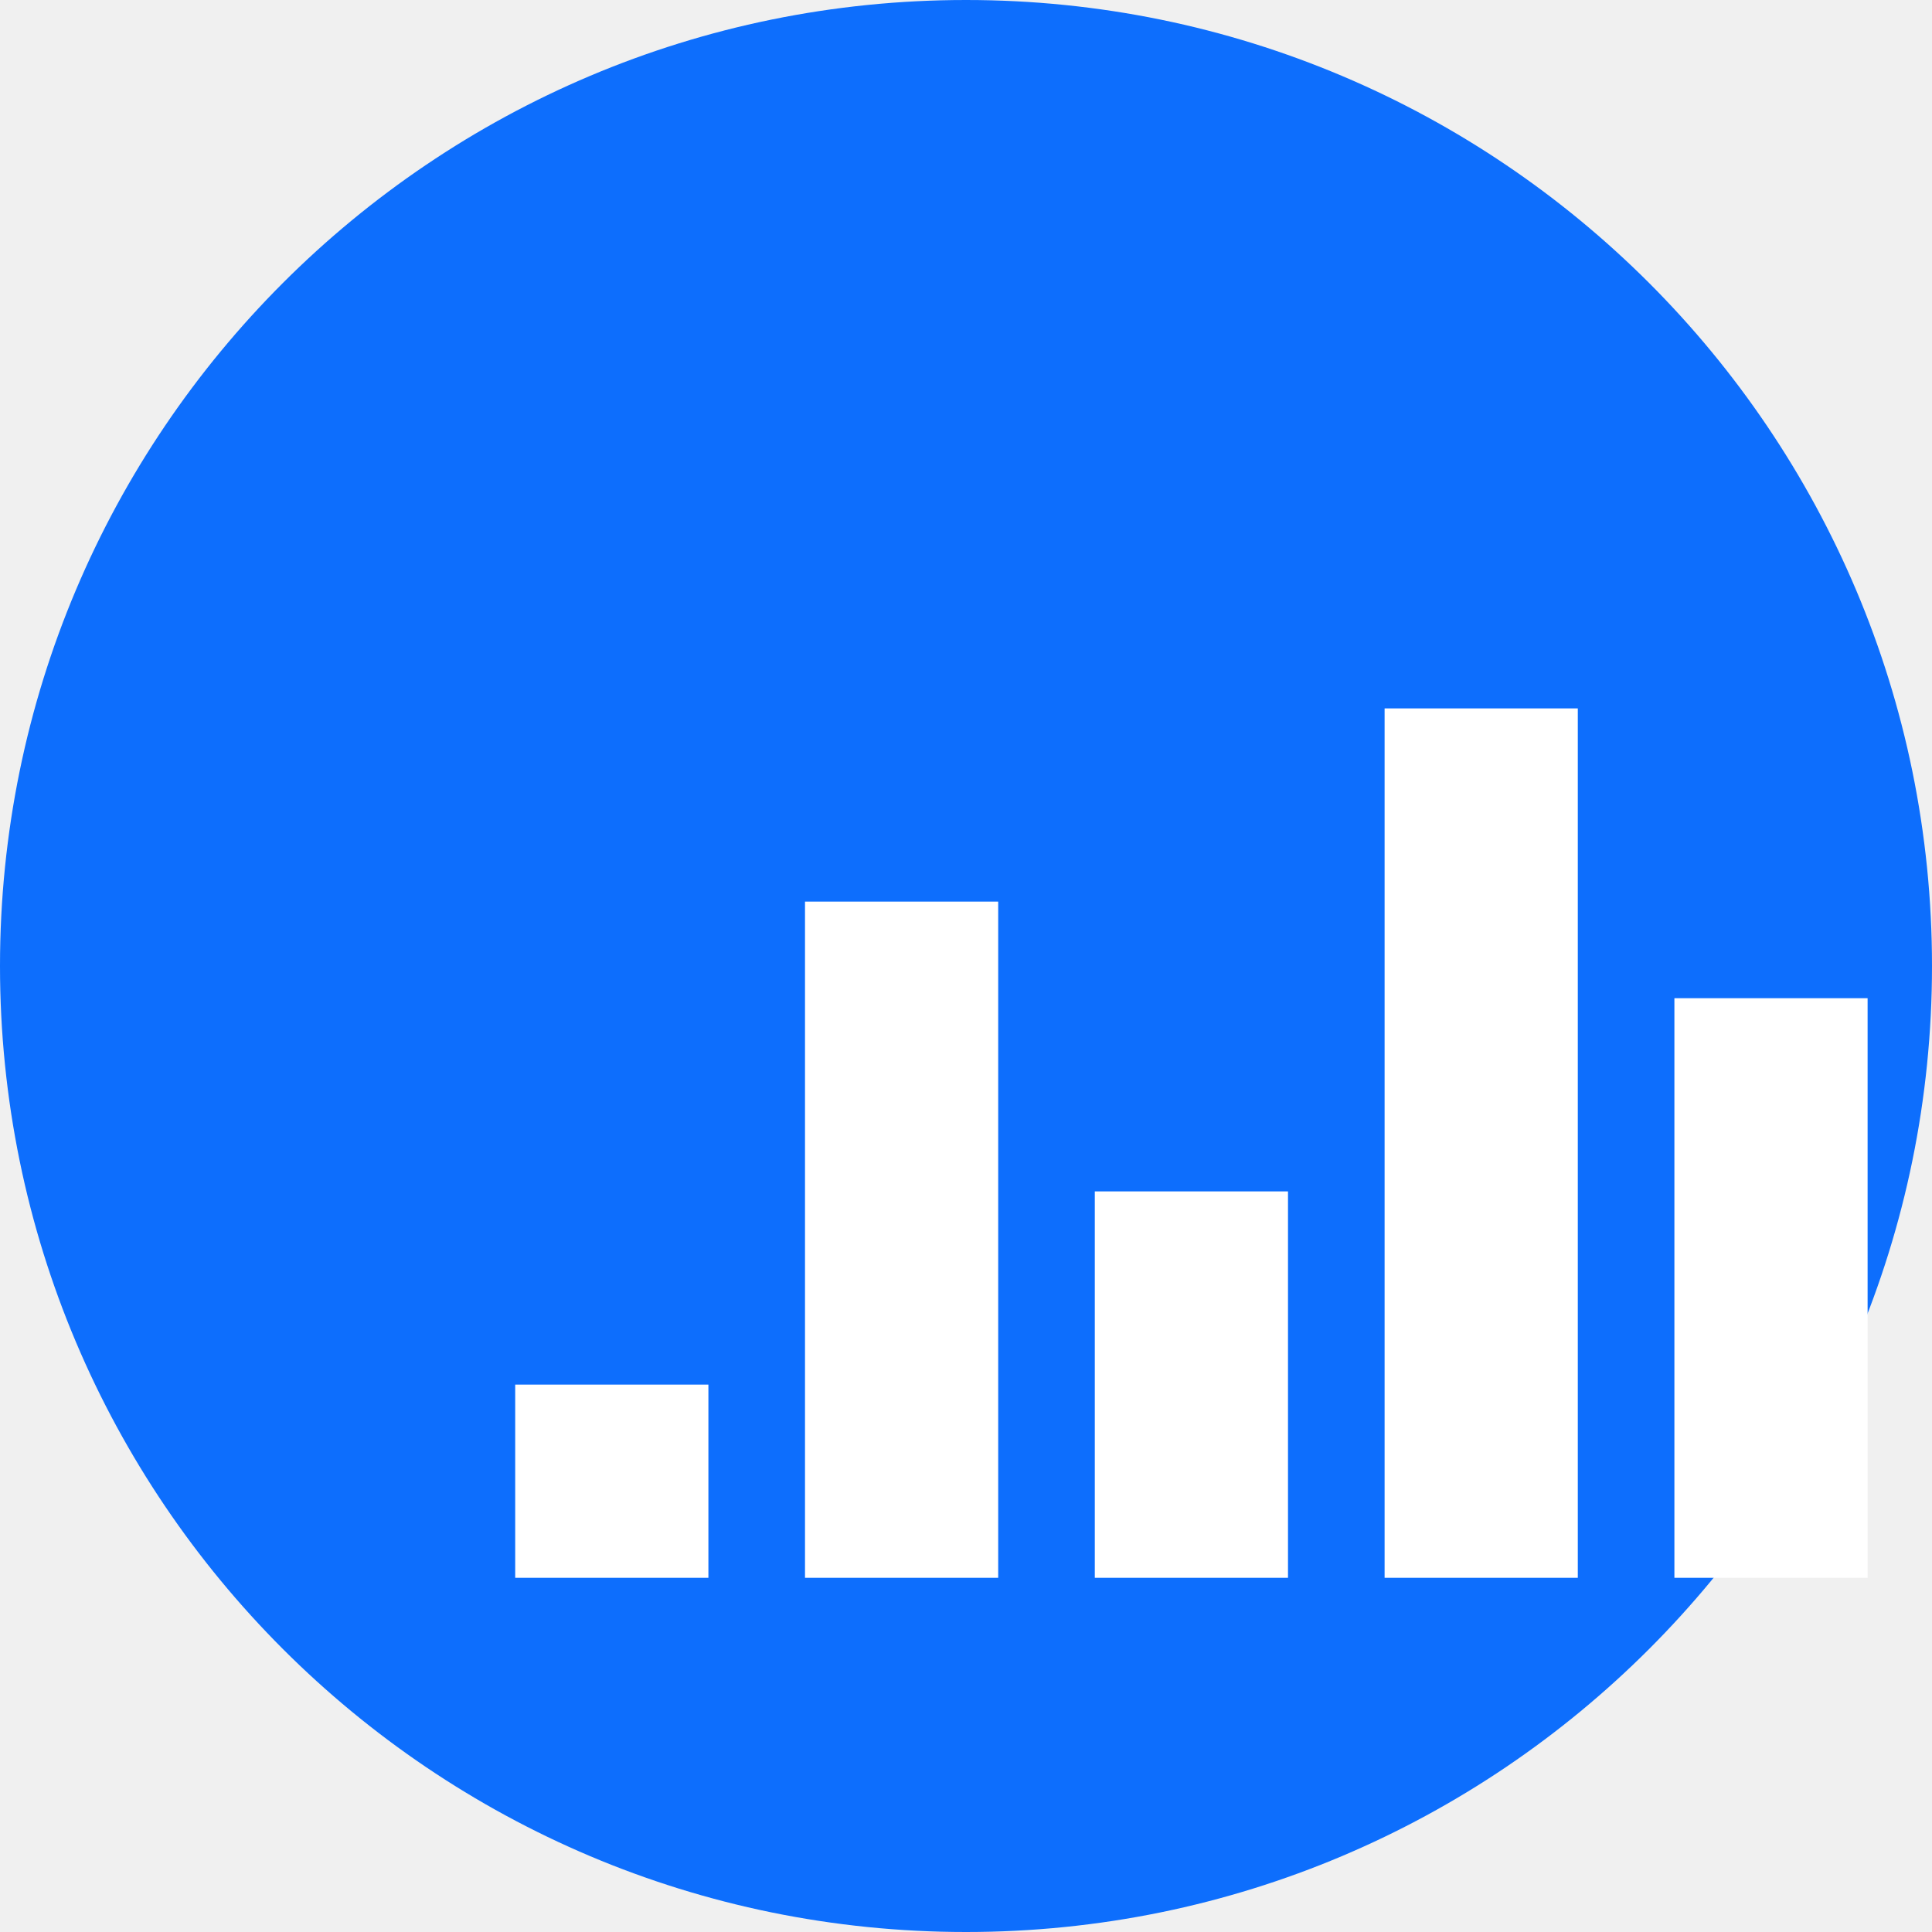
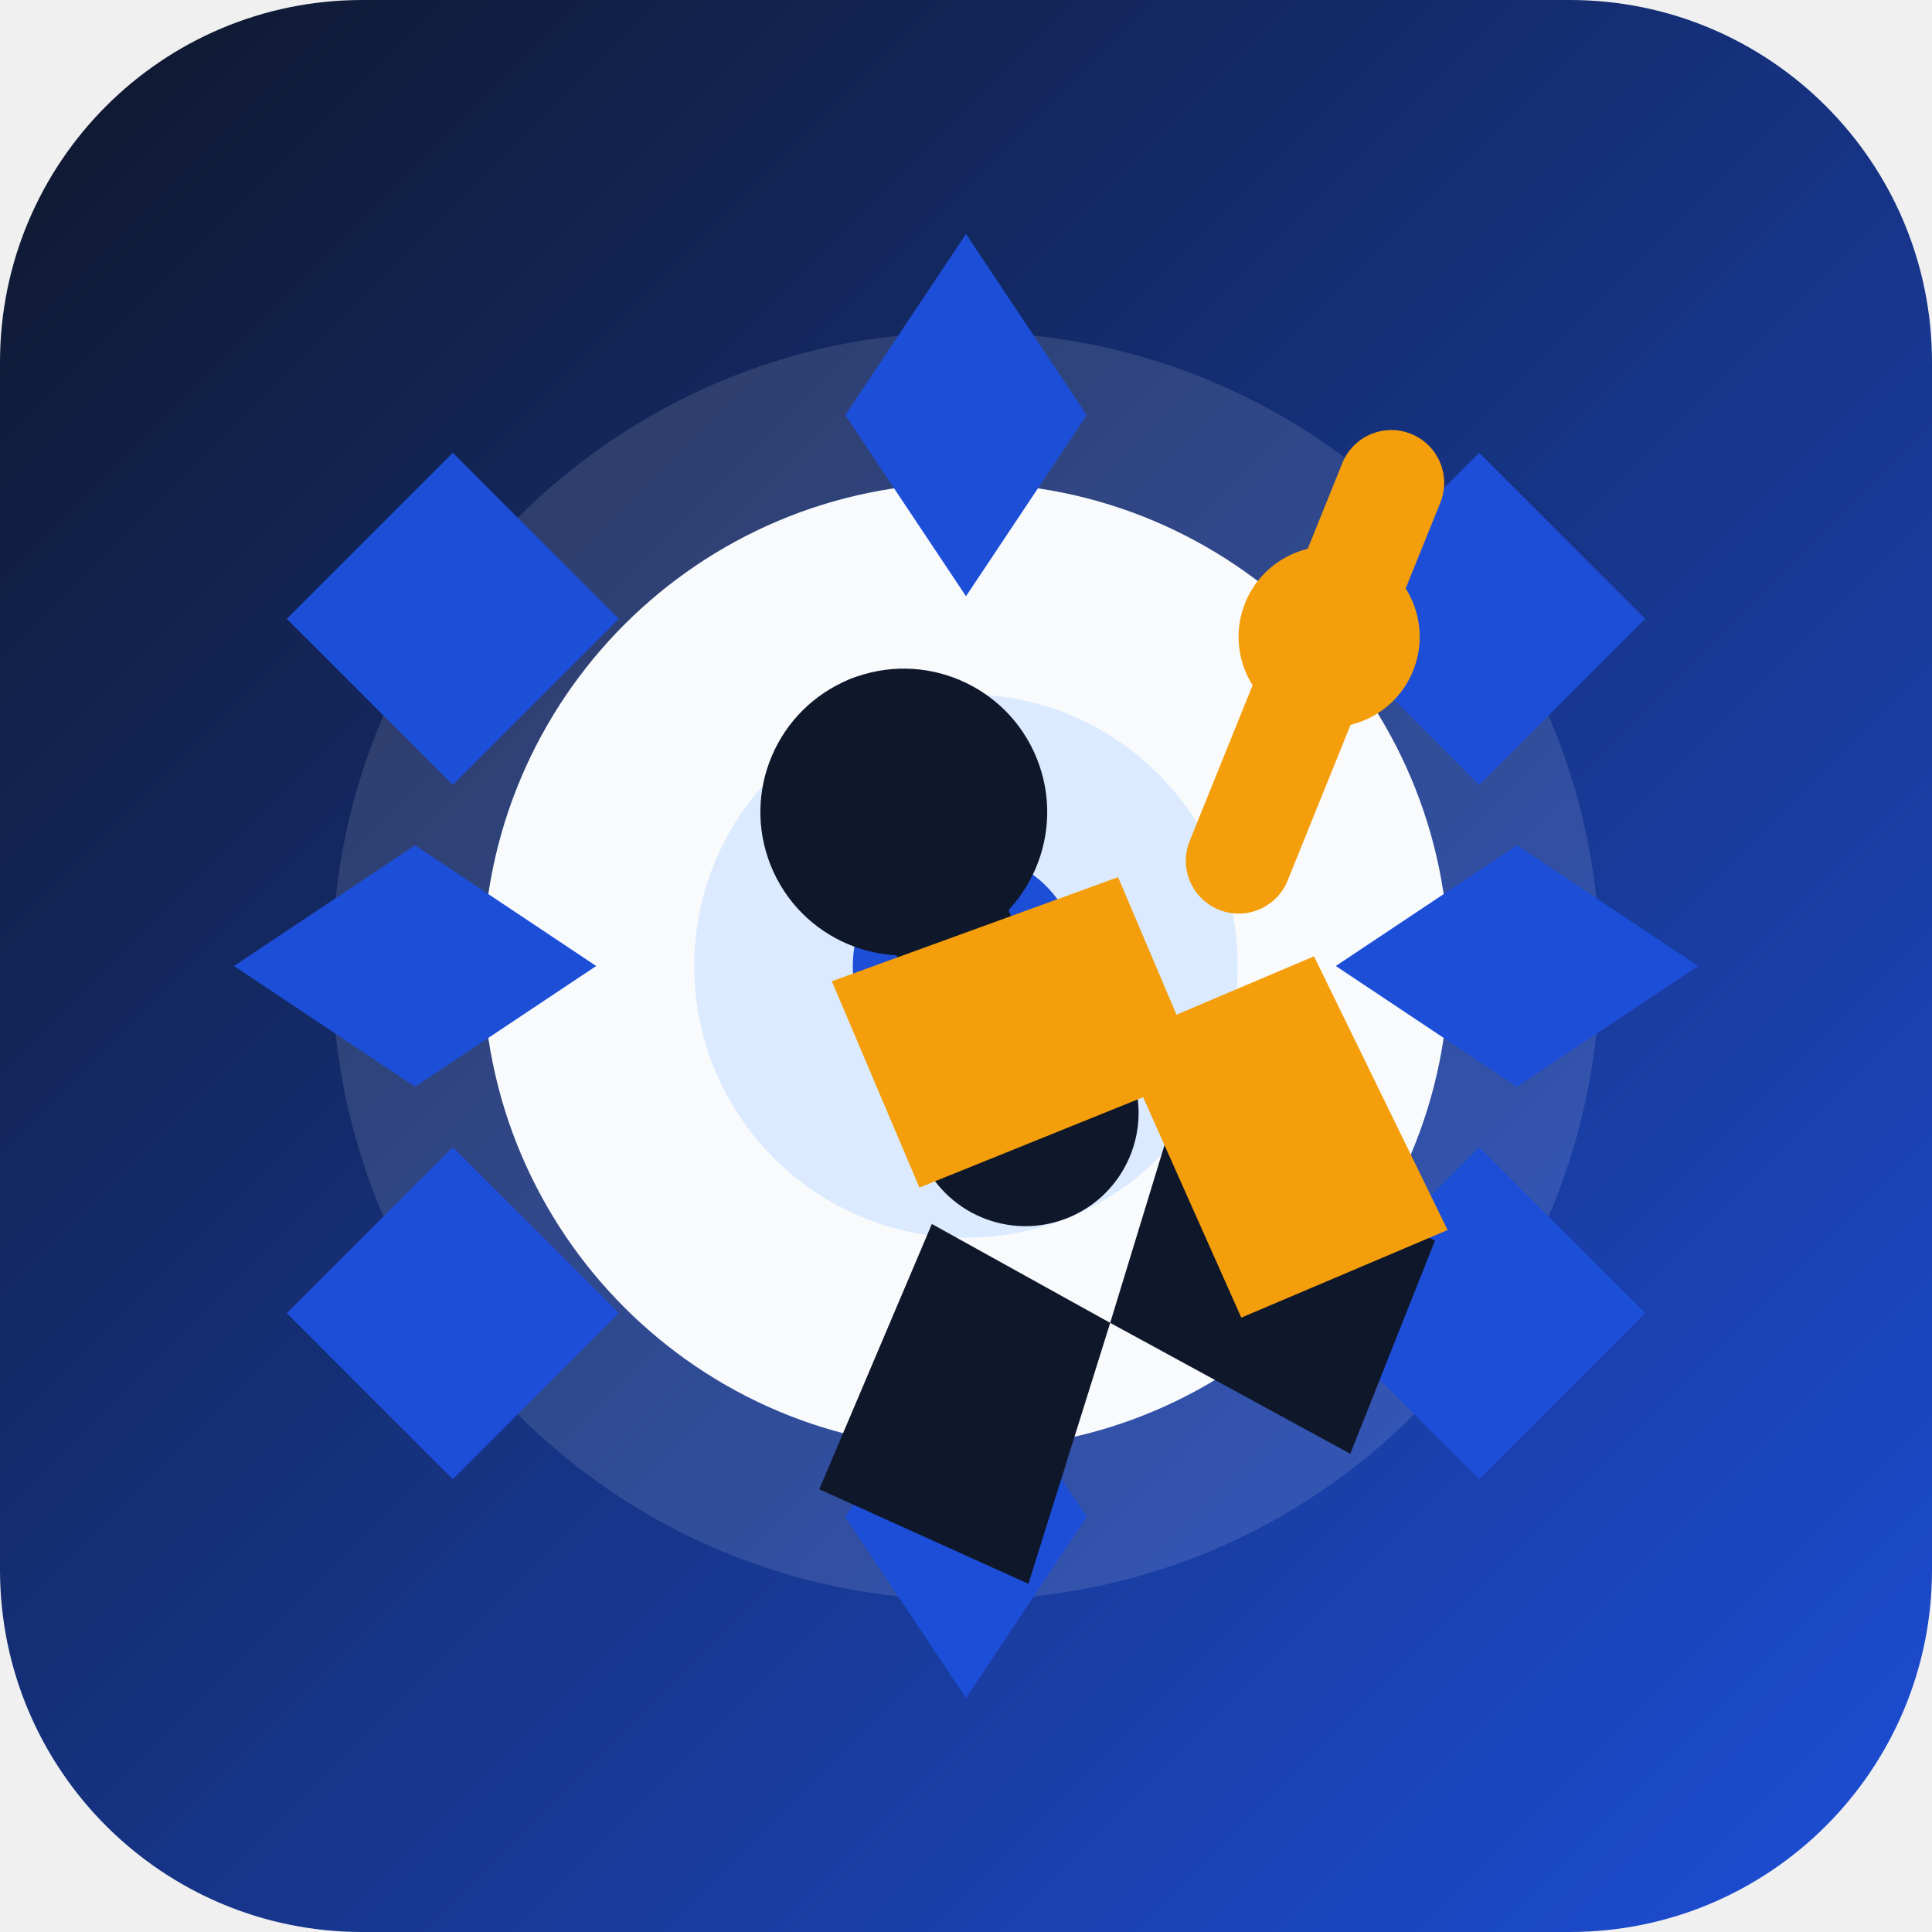
- <svg xmlns="http://www.w3.org/2000/svg" width="512" height="512" viewBox="0 0 24 24">
-   <rect width="100%" height="100%" fill="#0d6efd" rx="64" />
-   <g fill="#fff" transform="translate(4,4) scale(1.2)">
-     <path d="M2 11h2v2H2zM5 6h2v7H5zM8 9h2v4H8zM11 4h2v9h-2zM14 7h2v6h-2z" />
+ <svg xmlns="http://www.w3.org/2000/svg" width="512" height="512" viewBox="0 0 512 512">
+   <defs>
+     <linearGradient id="bg" x1="0%" x2="100%" y1="0%" y2="100%">
+       <stop offset="0%" stop-color="#0f172a" />
+       <stop offset="100%" stop-color="#1d4ed8" />
+     </linearGradient>
+   </defs>
+   <rect width="512" height="512" rx="96" fill="url(#bg)" />
+   <g transform="translate(256,256)">
+     <circle r="168" fill="#f8fafc" opacity="0.12" />
+     <circle r="128" fill="#f8fafc" />
+     <path d="M0,-194 L32,-146 L0,-98 L-32,-146 Z" fill="#1d4ed8" />
+     <path d="M0,194 L32,146 L0,98 L-32,146 Z" fill="#1d4ed8" />
+     <path d="M-194,0 L-146,32 L-98,0 L-146,-32 Z" fill="#1d4ed8" />
+     <path d="M194,0 L146,32 L98,0 L146,-32 Z" fill="#1d4ed8" />
+     <path d="M-136,-136 L-92,-92 L-136,-48 L-180,-92 Z" fill="#1d4ed8" />
+     <path d="M136,-136 L92,-92 L136,-48 L180,-92 Z" fill="#1d4ed8" />
+     <path d="M-136,136 L-92,92 L-136,48 L-180,92 Z" fill="#1d4ed8" />
+     <path d="M136,136 L92,92 L136,48 L180,92 Z" fill="#1d4ed8" />
+     <circle r="72" fill="#dbeafe" />
+     <circle r="30" fill="#1d4ed8" />
+     <g transform="translate(0,0) rotate(-22)">
+       <rect x="-16" y="-82" width="32" height="118" rx="16" fill="#0f172a" />
+       <circle cx="0" cy="-44" r="38" fill="#0f172a" />
+       <circle cx="0" cy="42" r="30" fill="#0f172a" />
+       <path d="M-34 60 L-88 114 L-46 158 L0 102 Z" fill="#0f172a" />
+       <path d="M34 60 L88 114 L46 158 L0 102 Z" fill="#0f172a" />
+     </g>
+     <g transform="translate(82,-52) rotate(22)">
+       <rect x="-14" y="-96" width="28" height="136" rx="14" fill="#f59e0b" />
+       <circle cx="0" cy="-38" r="24" fill="#f59e0b" />
+       <path d="M-28 42 L-88 96 L-46 138 L12 82 Z" fill="#f59e0b" />
+       <path d="M28 42 L88 96 L46 138 L-12 82 Z" fill="#f59e0b" />
+     </g>
  </g>
</svg>
